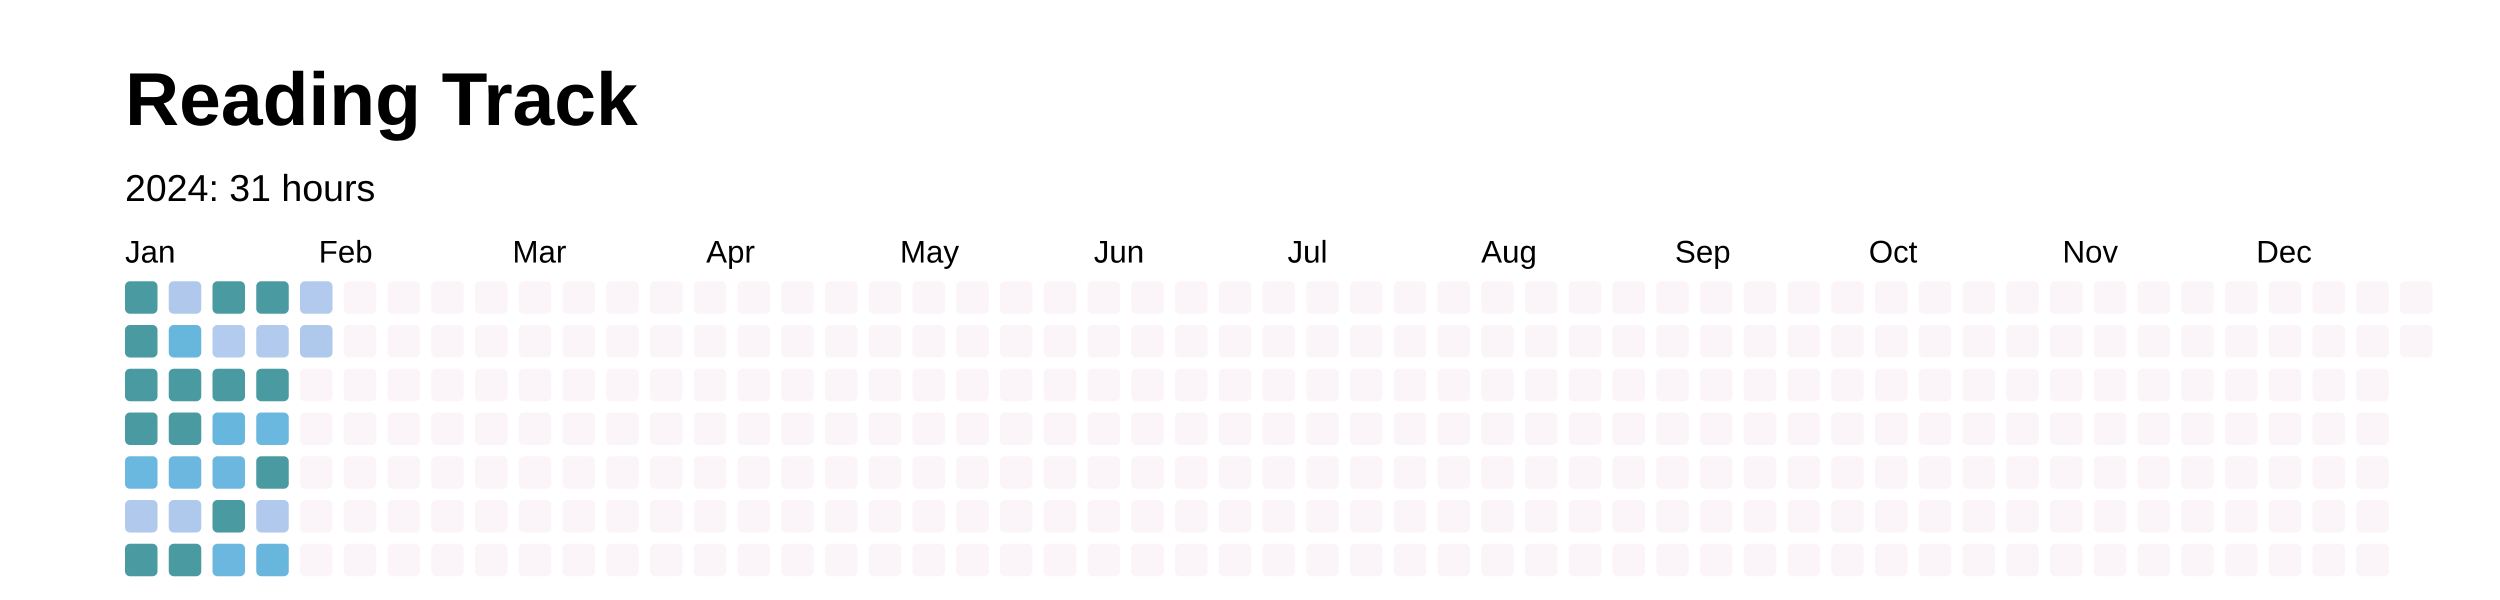
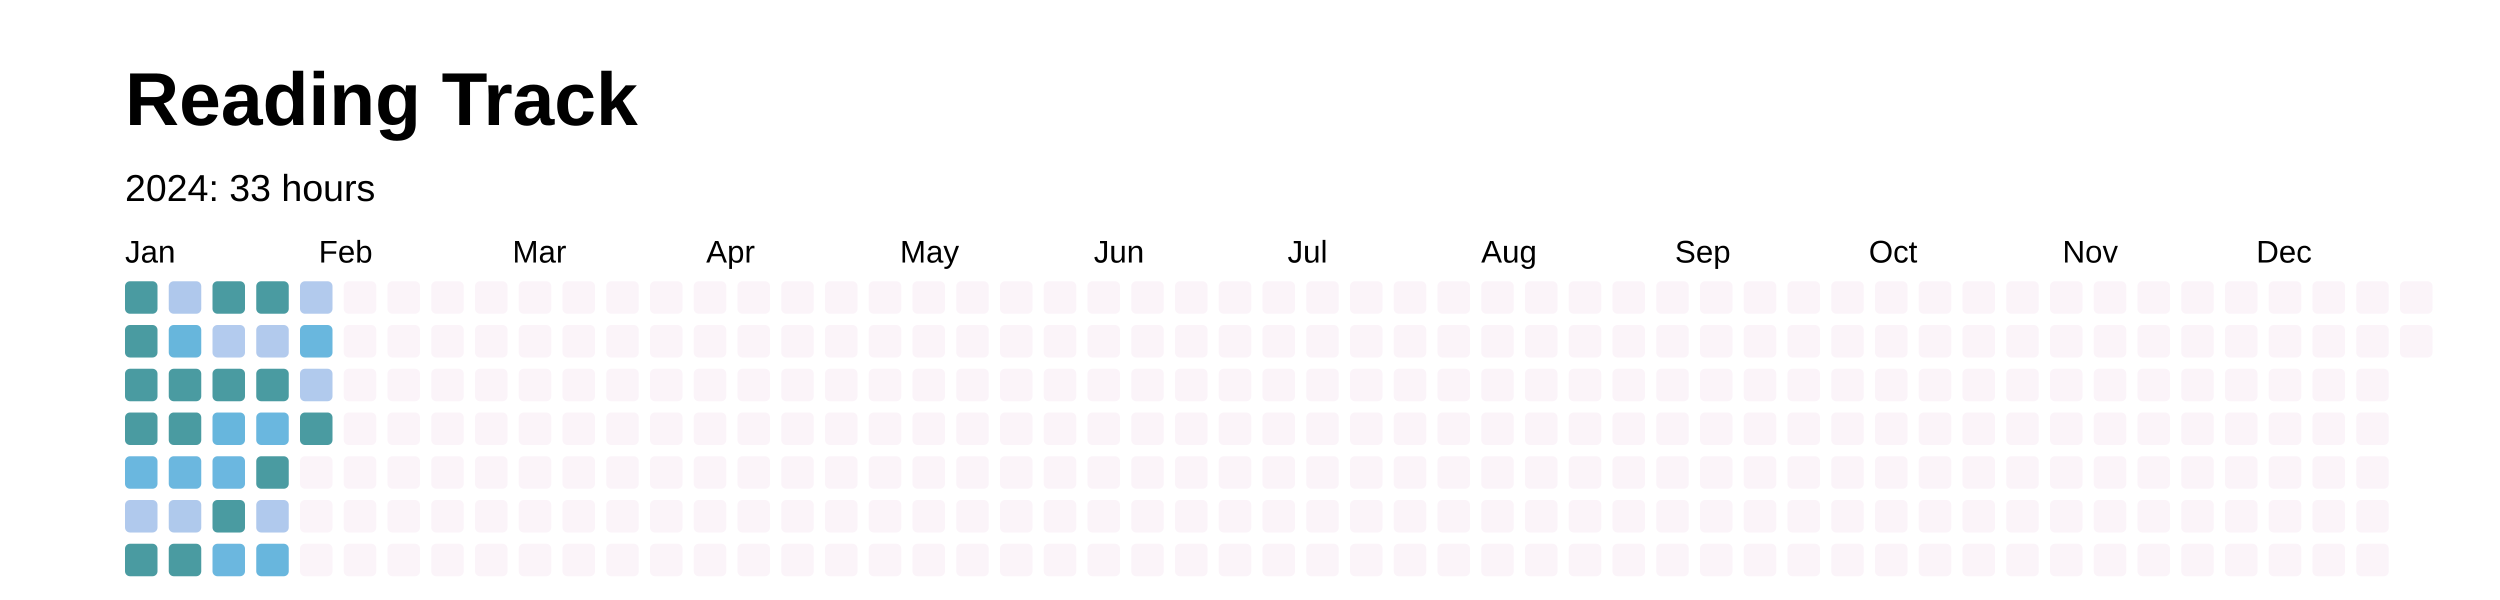
<svg xmlns="http://www.w3.org/2000/svg" baseProfile="full" height="48mm" version="1.1" viewBox="0,0,200,48" width="200mm">
  <defs />
  <rect fill="#FFFFFF" height="48" width="200" x="0" y="0" />
  <text fill="#000000" style="font-size:6px; font-family:Arial; font-weight:bold;" x="10" y="10">Reading Track</text>
-   <text dominant-baseline="hanging" fill="#000000" style="font-size:3.0px; font-family:Arial;" x="10" y="14">2024: 31 hours</text>
+   <text dominant-baseline="hanging" fill="#000000" style="font-size:3.0px; font-family:Arial;" x="10" y="14">2024: 33 hours</text>
  <text fill="#000000" style="font-size:2.5px; font-family:Arial" x="10.0" y="21.0">Jan</text>
  <text fill="#000000" style="font-size:2.5px; font-family:Arial" x="25.5" y="21.0">Feb</text>
  <text fill="#000000" style="font-size:2.5px; font-family:Arial" x="41.0" y="21.0">Mar</text>
  <text fill="#000000" style="font-size:2.5px; font-family:Arial" x="56.5" y="21.0">Apr</text>
  <text fill="#000000" style="font-size:2.5px; font-family:Arial" x="72.0" y="21.0">May</text>
  <text fill="#000000" style="font-size:2.5px; font-family:Arial" x="87.5" y="21.0">Jun</text>
  <text fill="#000000" style="font-size:2.5px; font-family:Arial" x="103.0" y="21.0">Jul</text>
  <text fill="#000000" style="font-size:2.5px; font-family:Arial" x="118.5" y="21.0">Aug</text>
  <text fill="#000000" style="font-size:2.5px; font-family:Arial" x="134.0" y="21.0">Sep</text>
  <text fill="#000000" style="font-size:2.5px; font-family:Arial" x="149.5" y="21.0">Oct</text>
  <text fill="#000000" style="font-size:2.5px; font-family:Arial" x="165.0" y="21.0">Nov</text>
  <text fill="#000000" style="font-size:2.5px; font-family:Arial" x="180.5" y="21.0">Dec</text>
  <rect fill="#4a9ba1" height="2.6" rx="0.4" ry="0.4" width="2.6" x="10.0" y="22.5" />
  <rect fill="#4a9ba1" height="2.6" rx="0.4" ry="0.4" width="2.6" x="10.0" y="26.0" />
  <rect fill="#4a9ba1" height="2.6" rx="0.4" ry="0.4" width="2.6" x="10.0" y="29.5" />
  <rect fill="#4a9ba1" height="2.6" rx="0.4" ry="0.4" width="2.6" x="10.0" y="33.0" />
  <rect fill="#6ab7df" height="2.6" rx="0.4" ry="0.4" width="2.6" x="10.0" y="36.5" />
  <rect fill="#b0c9ed" height="2.6" rx="0.4" ry="0.4" width="2.6" x="10.0" y="40.0" />
  <rect fill="#4a9ba1" height="2.6" rx="0.4" ry="0.4" width="2.6" x="10.0" y="43.5" />
  <rect fill="#afc8ec" height="2.6" rx="0.4" ry="0.4" width="2.6" x="13.5" y="22.5" />
  <rect fill="#67b6dc" height="2.6" rx="0.4" ry="0.4" width="2.6" x="13.5" y="26.0" />
  <rect fill="#4a9ba1" height="2.6" rx="0.4" ry="0.4" width="2.6" x="13.5" y="29.5" />
  <rect fill="#4a9ba1" height="2.6" rx="0.4" ry="0.4" width="2.6" x="13.5" y="33.0" />
  <rect fill="#6bb7df" height="2.6" rx="0.4" ry="0.4" width="2.6" x="13.5" y="36.5" />
  <rect fill="#afc9ec" height="2.6" rx="0.4" ry="0.4" width="2.6" x="13.5" y="40.0" />
  <rect fill="#4a9ba1" height="2.6" rx="0.4" ry="0.4" width="2.6" x="13.5" y="43.5" />
  <rect fill="#4a9ba1" height="2.6" rx="0.4" ry="0.4" width="2.6" x="17.0" y="22.5" />
  <rect fill="#b3cbee" height="2.6" rx="0.4" ry="0.4" width="2.6" x="17.0" y="26.0" />
  <rect fill="#4a9ba1" height="2.6" rx="0.4" ry="0.4" width="2.6" x="17.0" y="29.5" />
  <rect fill="#67b6dd" height="2.6" rx="0.4" ry="0.4" width="2.6" x="17.0" y="33.0" />
  <rect fill="#6bb7e0" height="2.6" rx="0.4" ry="0.4" width="2.6" x="17.0" y="36.5" />
  <rect fill="#4a9ba1" height="2.6" rx="0.4" ry="0.4" width="2.6" x="17.0" y="40.0" />
  <rect fill="#6bb7df" height="2.6" rx="0.4" ry="0.4" width="2.6" x="17.0" y="43.5" />
  <rect fill="#4a9ba1" height="2.6" rx="0.4" ry="0.4" width="2.6" x="20.5" y="22.5" />
  <rect fill="#b2caed" height="2.6" rx="0.4" ry="0.4" width="2.6" x="20.5" y="26.0" />
  <rect fill="#4a9ba1" height="2.6" rx="0.4" ry="0.4" width="2.6" x="20.5" y="29.5" />
  <rect fill="#6ab7df" height="2.6" rx="0.4" ry="0.4" width="2.6" x="20.5" y="33.0" />
  <rect fill="#4a9ba1" height="2.6" rx="0.4" ry="0.4" width="2.6" x="20.5" y="36.5" />
  <rect fill="#b0c9ed" height="2.6" rx="0.4" ry="0.4" width="2.6" x="20.5" y="40.0" />
  <rect fill="#68b6dd" height="2.6" rx="0.4" ry="0.4" width="2.6" x="20.5" y="43.5" />
  <rect fill="#b2caed" height="2.6" rx="0.4" ry="0.4" width="2.6" x="24.0" y="22.5" />
-   <rect fill="#afc9ec" height="2.6" rx="0.4" ry="0.4" width="2.6" x="24.0" y="26.0" />
-   <rect fill="#FBF4F9" height="2.6" rx="0.4" ry="0.4" width="2.6" x="24.0" y="29.5" />
-   <rect fill="#FBF4F9" height="2.6" rx="0.4" ry="0.4" width="2.6" x="24.0" y="33.0" />
+   <rect fill="#69b7de" height="2.6" rx="0.4" ry="0.4" width="2.6" x="24.0" y="26.0" />
+   <rect fill="#b1caed" height="2.6" rx="0.4" ry="0.4" width="2.6" x="24.0" y="29.5" />
+   <rect fill="#4a9ba1" height="2.6" rx="0.4" ry="0.4" width="2.6" x="24.0" y="33.0" />
  <rect fill="#FBF4F9" height="2.6" rx="0.4" ry="0.4" width="2.6" x="24.0" y="36.5" />
  <rect fill="#FBF4F9" height="2.6" rx="0.4" ry="0.4" width="2.6" x="24.0" y="40.0" />
  <rect fill="#FBF4F9" height="2.6" rx="0.4" ry="0.4" width="2.6" x="24.0" y="43.5" />
  <rect fill="#FBF4F9" height="2.6" rx="0.4" ry="0.4" width="2.6" x="27.5" y="22.5" />
  <rect fill="#FBF4F9" height="2.6" rx="0.4" ry="0.4" width="2.6" x="27.5" y="26.0" />
  <rect fill="#FBF4F9" height="2.6" rx="0.4" ry="0.4" width="2.6" x="27.5" y="29.5" />
  <rect fill="#FBF4F9" height="2.6" rx="0.4" ry="0.4" width="2.6" x="27.5" y="33.0" />
  <rect fill="#FBF4F9" height="2.6" rx="0.4" ry="0.4" width="2.6" x="27.5" y="36.5" />
  <rect fill="#FBF4F9" height="2.6" rx="0.4" ry="0.4" width="2.6" x="27.5" y="40.0" />
  <rect fill="#FBF4F9" height="2.6" rx="0.4" ry="0.4" width="2.6" x="27.5" y="43.5" />
  <rect fill="#FBF4F9" height="2.6" rx="0.4" ry="0.4" width="2.6" x="31.0" y="22.5" />
  <rect fill="#FBF4F9" height="2.6" rx="0.4" ry="0.4" width="2.6" x="31.0" y="26.0" />
  <rect fill="#FBF4F9" height="2.6" rx="0.4" ry="0.4" width="2.6" x="31.0" y="29.5" />
  <rect fill="#FBF4F9" height="2.6" rx="0.4" ry="0.4" width="2.6" x="31.0" y="33.0" />
  <rect fill="#FBF4F9" height="2.6" rx="0.4" ry="0.4" width="2.6" x="31.0" y="36.5" />
  <rect fill="#FBF4F9" height="2.6" rx="0.4" ry="0.4" width="2.6" x="31.0" y="40.0" />
  <rect fill="#FBF4F9" height="2.6" rx="0.4" ry="0.4" width="2.6" x="31.0" y="43.5" />
  <rect fill="#FBF4F9" height="2.6" rx="0.4" ry="0.4" width="2.6" x="34.5" y="22.5" />
  <rect fill="#FBF4F9" height="2.6" rx="0.4" ry="0.4" width="2.6" x="34.5" y="26.0" />
  <rect fill="#FBF4F9" height="2.6" rx="0.4" ry="0.4" width="2.6" x="34.5" y="29.5" />
  <rect fill="#FBF4F9" height="2.6" rx="0.4" ry="0.4" width="2.6" x="34.5" y="33.0" />
  <rect fill="#FBF4F9" height="2.6" rx="0.4" ry="0.4" width="2.6" x="34.5" y="36.5" />
  <rect fill="#FBF4F9" height="2.6" rx="0.4" ry="0.4" width="2.6" x="34.5" y="40.0" />
  <rect fill="#FBF4F9" height="2.6" rx="0.4" ry="0.4" width="2.6" x="34.5" y="43.5" />
  <rect fill="#FBF4F9" height="2.6" rx="0.4" ry="0.4" width="2.6" x="38.0" y="22.5" />
  <rect fill="#FBF4F9" height="2.6" rx="0.4" ry="0.4" width="2.6" x="38.0" y="26.0" />
  <rect fill="#FBF4F9" height="2.6" rx="0.4" ry="0.4" width="2.6" x="38.0" y="29.5" />
  <rect fill="#FBF4F9" height="2.6" rx="0.4" ry="0.4" width="2.6" x="38.0" y="33.0" />
  <rect fill="#FBF4F9" height="2.6" rx="0.4" ry="0.4" width="2.6" x="38.0" y="36.5" />
  <rect fill="#FBF4F9" height="2.6" rx="0.4" ry="0.4" width="2.6" x="38.0" y="40.0" />
  <rect fill="#FBF4F9" height="2.6" rx="0.4" ry="0.4" width="2.6" x="38.0" y="43.5" />
  <rect fill="#FBF4F9" height="2.6" rx="0.4" ry="0.4" width="2.6" x="41.5" y="22.5" />
  <rect fill="#FBF4F9" height="2.6" rx="0.4" ry="0.4" width="2.6" x="41.5" y="26.0" />
  <rect fill="#FBF4F9" height="2.6" rx="0.4" ry="0.4" width="2.6" x="41.5" y="29.5" />
  <rect fill="#FBF4F9" height="2.6" rx="0.4" ry="0.4" width="2.6" x="41.5" y="33.0" />
  <rect fill="#FBF4F9" height="2.6" rx="0.4" ry="0.4" width="2.6" x="41.5" y="36.5" />
  <rect fill="#FBF4F9" height="2.6" rx="0.4" ry="0.4" width="2.6" x="41.5" y="40.0" />
  <rect fill="#FBF4F9" height="2.6" rx="0.4" ry="0.4" width="2.6" x="41.5" y="43.5" />
  <rect fill="#FBF4F9" height="2.6" rx="0.4" ry="0.4" width="2.6" x="45.0" y="22.5" />
  <rect fill="#FBF4F9" height="2.6" rx="0.4" ry="0.4" width="2.6" x="45.0" y="26.0" />
  <rect fill="#FBF4F9" height="2.6" rx="0.4" ry="0.4" width="2.6" x="45.0" y="29.5" />
  <rect fill="#FBF4F9" height="2.6" rx="0.4" ry="0.4" width="2.6" x="45.0" y="33.0" />
  <rect fill="#FBF4F9" height="2.6" rx="0.4" ry="0.4" width="2.6" x="45.0" y="36.5" />
  <rect fill="#FBF4F9" height="2.6" rx="0.4" ry="0.4" width="2.6" x="45.0" y="40.0" />
  <rect fill="#FBF4F9" height="2.6" rx="0.4" ry="0.4" width="2.6" x="45.0" y="43.5" />
  <rect fill="#FBF4F9" height="2.6" rx="0.4" ry="0.4" width="2.6" x="48.5" y="22.5" />
  <rect fill="#FBF4F9" height="2.6" rx="0.4" ry="0.4" width="2.6" x="48.5" y="26.0" />
  <rect fill="#FBF4F9" height="2.6" rx="0.4" ry="0.4" width="2.6" x="48.5" y="29.5" />
  <rect fill="#FBF4F9" height="2.6" rx="0.4" ry="0.4" width="2.6" x="48.5" y="33.0" />
  <rect fill="#FBF4F9" height="2.6" rx="0.4" ry="0.4" width="2.6" x="48.5" y="36.5" />
  <rect fill="#FBF4F9" height="2.6" rx="0.4" ry="0.4" width="2.6" x="48.5" y="40.0" />
  <rect fill="#FBF4F9" height="2.6" rx="0.4" ry="0.4" width="2.6" x="48.5" y="43.5" />
  <rect fill="#FBF4F9" height="2.6" rx="0.4" ry="0.4" width="2.6" x="52.0" y="22.5" />
  <rect fill="#FBF4F9" height="2.6" rx="0.4" ry="0.4" width="2.6" x="52.0" y="26.0" />
  <rect fill="#FBF4F9" height="2.6" rx="0.4" ry="0.4" width="2.6" x="52.0" y="29.5" />
  <rect fill="#FBF4F9" height="2.6" rx="0.4" ry="0.4" width="2.6" x="52.0" y="33.0" />
  <rect fill="#FBF4F9" height="2.6" rx="0.4" ry="0.4" width="2.6" x="52.0" y="36.5" />
  <rect fill="#FBF4F9" height="2.6" rx="0.4" ry="0.4" width="2.6" x="52.0" y="40.0" />
  <rect fill="#FBF4F9" height="2.6" rx="0.4" ry="0.4" width="2.6" x="52.0" y="43.5" />
  <rect fill="#FBF4F9" height="2.6" rx="0.4" ry="0.4" width="2.6" x="55.5" y="22.5" />
  <rect fill="#FBF4F9" height="2.6" rx="0.4" ry="0.4" width="2.6" x="55.5" y="26.0" />
  <rect fill="#FBF4F9" height="2.6" rx="0.4" ry="0.4" width="2.6" x="55.5" y="29.5" />
  <rect fill="#FBF4F9" height="2.6" rx="0.4" ry="0.4" width="2.6" x="55.5" y="33.0" />
  <rect fill="#FBF4F9" height="2.6" rx="0.4" ry="0.4" width="2.6" x="55.5" y="36.5" />
  <rect fill="#FBF4F9" height="2.6" rx="0.4" ry="0.4" width="2.6" x="55.5" y="40.0" />
  <rect fill="#FBF4F9" height="2.6" rx="0.4" ry="0.4" width="2.6" x="55.5" y="43.5" />
  <rect fill="#FBF4F9" height="2.6" rx="0.4" ry="0.4" width="2.6" x="59.0" y="22.5" />
  <rect fill="#FBF4F9" height="2.6" rx="0.4" ry="0.4" width="2.6" x="59.0" y="26.0" />
  <rect fill="#FBF4F9" height="2.6" rx="0.4" ry="0.4" width="2.6" x="59.0" y="29.5" />
  <rect fill="#FBF4F9" height="2.6" rx="0.4" ry="0.4" width="2.6" x="59.0" y="33.0" />
  <rect fill="#FBF4F9" height="2.6" rx="0.4" ry="0.4" width="2.6" x="59.0" y="36.5" />
  <rect fill="#FBF4F9" height="2.6" rx="0.4" ry="0.4" width="2.6" x="59.0" y="40.0" />
  <rect fill="#FBF4F9" height="2.6" rx="0.4" ry="0.4" width="2.6" x="59.0" y="43.5" />
  <rect fill="#FBF4F9" height="2.6" rx="0.4" ry="0.4" width="2.6" x="62.5" y="22.5" />
  <rect fill="#FBF4F9" height="2.6" rx="0.4" ry="0.4" width="2.6" x="62.5" y="26.0" />
  <rect fill="#FBF4F9" height="2.6" rx="0.4" ry="0.4" width="2.6" x="62.5" y="29.5" />
  <rect fill="#FBF4F9" height="2.6" rx="0.4" ry="0.4" width="2.6" x="62.5" y="33.0" />
  <rect fill="#FBF4F9" height="2.6" rx="0.4" ry="0.4" width="2.6" x="62.5" y="36.5" />
  <rect fill="#FBF4F9" height="2.6" rx="0.4" ry="0.4" width="2.6" x="62.5" y="40.0" />
  <rect fill="#FBF4F9" height="2.6" rx="0.4" ry="0.4" width="2.6" x="62.5" y="43.5" />
  <rect fill="#FBF4F9" height="2.6" rx="0.4" ry="0.4" width="2.6" x="66.0" y="22.5" />
  <rect fill="#FBF4F9" height="2.6" rx="0.4" ry="0.4" width="2.6" x="66.0" y="26.0" />
  <rect fill="#FBF4F9" height="2.6" rx="0.4" ry="0.4" width="2.6" x="66.0" y="29.5" />
  <rect fill="#FBF4F9" height="2.6" rx="0.4" ry="0.4" width="2.6" x="66.0" y="33.0" />
  <rect fill="#FBF4F9" height="2.6" rx="0.4" ry="0.4" width="2.6" x="66.0" y="36.5" />
  <rect fill="#FBF4F9" height="2.6" rx="0.4" ry="0.4" width="2.6" x="66.0" y="40.0" />
  <rect fill="#FBF4F9" height="2.6" rx="0.4" ry="0.4" width="2.6" x="66.0" y="43.5" />
  <rect fill="#FBF4F9" height="2.6" rx="0.4" ry="0.4" width="2.6" x="69.5" y="22.5" />
  <rect fill="#FBF4F9" height="2.6" rx="0.4" ry="0.4" width="2.6" x="69.5" y="26.0" />
  <rect fill="#FBF4F9" height="2.6" rx="0.4" ry="0.4" width="2.6" x="69.5" y="29.5" />
  <rect fill="#FBF4F9" height="2.6" rx="0.4" ry="0.4" width="2.6" x="69.5" y="33.0" />
  <rect fill="#FBF4F9" height="2.6" rx="0.4" ry="0.4" width="2.6" x="69.5" y="36.5" />
  <rect fill="#FBF4F9" height="2.6" rx="0.4" ry="0.4" width="2.6" x="69.5" y="40.0" />
  <rect fill="#FBF4F9" height="2.6" rx="0.4" ry="0.4" width="2.6" x="69.5" y="43.5" />
  <rect fill="#FBF4F9" height="2.6" rx="0.4" ry="0.4" width="2.6" x="73.0" y="22.5" />
  <rect fill="#FBF4F9" height="2.6" rx="0.4" ry="0.4" width="2.6" x="73.0" y="26.0" />
  <rect fill="#FBF4F9" height="2.6" rx="0.4" ry="0.4" width="2.6" x="73.0" y="29.5" />
  <rect fill="#FBF4F9" height="2.6" rx="0.4" ry="0.4" width="2.6" x="73.0" y="33.0" />
  <rect fill="#FBF4F9" height="2.6" rx="0.4" ry="0.4" width="2.6" x="73.0" y="36.5" />
  <rect fill="#FBF4F9" height="2.6" rx="0.4" ry="0.4" width="2.6" x="73.0" y="40.0" />
  <rect fill="#FBF4F9" height="2.6" rx="0.4" ry="0.4" width="2.6" x="73.0" y="43.5" />
  <rect fill="#FBF4F9" height="2.6" rx="0.4" ry="0.4" width="2.6" x="76.5" y="22.5" />
  <rect fill="#FBF4F9" height="2.6" rx="0.4" ry="0.4" width="2.6" x="76.5" y="26.0" />
  <rect fill="#FBF4F9" height="2.6" rx="0.4" ry="0.4" width="2.6" x="76.5" y="29.5" />
  <rect fill="#FBF4F9" height="2.6" rx="0.4" ry="0.4" width="2.6" x="76.5" y="33.0" />
  <rect fill="#FBF4F9" height="2.6" rx="0.4" ry="0.4" width="2.6" x="76.5" y="36.5" />
  <rect fill="#FBF4F9" height="2.6" rx="0.4" ry="0.4" width="2.6" x="76.5" y="40.0" />
  <rect fill="#FBF4F9" height="2.6" rx="0.4" ry="0.4" width="2.6" x="76.5" y="43.5" />
  <rect fill="#FBF4F9" height="2.6" rx="0.4" ry="0.4" width="2.6" x="80.0" y="22.5" />
  <rect fill="#FBF4F9" height="2.6" rx="0.4" ry="0.4" width="2.6" x="80.0" y="26.0" />
  <rect fill="#FBF4F9" height="2.6" rx="0.4" ry="0.4" width="2.6" x="80.0" y="29.5" />
  <rect fill="#FBF4F9" height="2.6" rx="0.4" ry="0.4" width="2.6" x="80.0" y="33.0" />
  <rect fill="#FBF4F9" height="2.6" rx="0.4" ry="0.4" width="2.6" x="80.0" y="36.5" />
  <rect fill="#FBF4F9" height="2.6" rx="0.4" ry="0.4" width="2.6" x="80.0" y="40.0" />
  <rect fill="#FBF4F9" height="2.6" rx="0.4" ry="0.4" width="2.6" x="80.0" y="43.5" />
  <rect fill="#FBF4F9" height="2.6" rx="0.4" ry="0.4" width="2.6" x="83.5" y="22.5" />
  <rect fill="#FBF4F9" height="2.6" rx="0.4" ry="0.4" width="2.6" x="83.5" y="26.0" />
  <rect fill="#FBF4F9" height="2.6" rx="0.4" ry="0.4" width="2.6" x="83.5" y="29.5" />
  <rect fill="#FBF4F9" height="2.6" rx="0.4" ry="0.4" width="2.6" x="83.5" y="33.0" />
  <rect fill="#FBF4F9" height="2.6" rx="0.4" ry="0.4" width="2.6" x="83.5" y="36.5" />
  <rect fill="#FBF4F9" height="2.6" rx="0.4" ry="0.4" width="2.6" x="83.5" y="40.0" />
  <rect fill="#FBF4F9" height="2.6" rx="0.4" ry="0.4" width="2.6" x="83.5" y="43.5" />
  <rect fill="#FBF4F9" height="2.6" rx="0.4" ry="0.4" width="2.6" x="87.0" y="22.5" />
  <rect fill="#FBF4F9" height="2.6" rx="0.4" ry="0.4" width="2.6" x="87.0" y="26.0" />
  <rect fill="#FBF4F9" height="2.6" rx="0.4" ry="0.4" width="2.6" x="87.0" y="29.5" />
  <rect fill="#FBF4F9" height="2.6" rx="0.4" ry="0.4" width="2.6" x="87.0" y="33.0" />
  <rect fill="#FBF4F9" height="2.6" rx="0.4" ry="0.4" width="2.6" x="87.0" y="36.5" />
  <rect fill="#FBF4F9" height="2.6" rx="0.4" ry="0.4" width="2.6" x="87.0" y="40.0" />
  <rect fill="#FBF4F9" height="2.6" rx="0.4" ry="0.4" width="2.6" x="87.0" y="43.5" />
  <rect fill="#FBF4F9" height="2.6" rx="0.4" ry="0.4" width="2.6" x="90.5" y="22.5" />
  <rect fill="#FBF4F9" height="2.6" rx="0.4" ry="0.4" width="2.6" x="90.5" y="26.0" />
  <rect fill="#FBF4F9" height="2.6" rx="0.4" ry="0.4" width="2.6" x="90.5" y="29.5" />
  <rect fill="#FBF4F9" height="2.6" rx="0.4" ry="0.4" width="2.6" x="90.5" y="33.0" />
  <rect fill="#FBF4F9" height="2.6" rx="0.4" ry="0.4" width="2.6" x="90.5" y="36.5" />
  <rect fill="#FBF4F9" height="2.6" rx="0.4" ry="0.4" width="2.6" x="90.5" y="40.0" />
  <rect fill="#FBF4F9" height="2.6" rx="0.4" ry="0.4" width="2.6" x="90.5" y="43.5" />
  <rect fill="#FBF4F9" height="2.6" rx="0.4" ry="0.4" width="2.6" x="94.0" y="22.5" />
  <rect fill="#FBF4F9" height="2.6" rx="0.4" ry="0.4" width="2.6" x="94.0" y="26.0" />
  <rect fill="#FBF4F9" height="2.6" rx="0.4" ry="0.4" width="2.6" x="94.0" y="29.5" />
  <rect fill="#FBF4F9" height="2.6" rx="0.4" ry="0.4" width="2.6" x="94.0" y="33.0" />
  <rect fill="#FBF4F9" height="2.6" rx="0.4" ry="0.4" width="2.6" x="94.0" y="36.5" />
  <rect fill="#FBF4F9" height="2.6" rx="0.4" ry="0.4" width="2.6" x="94.0" y="40.0" />
  <rect fill="#FBF4F9" height="2.6" rx="0.4" ry="0.4" width="2.6" x="94.0" y="43.5" />
  <rect fill="#FBF4F9" height="2.6" rx="0.4" ry="0.4" width="2.6" x="97.5" y="22.5" />
  <rect fill="#FBF4F9" height="2.6" rx="0.4" ry="0.4" width="2.6" x="97.5" y="26.0" />
  <rect fill="#FBF4F9" height="2.6" rx="0.4" ry="0.4" width="2.6" x="97.5" y="29.5" />
  <rect fill="#FBF4F9" height="2.6" rx="0.4" ry="0.4" width="2.6" x="97.5" y="33.0" />
  <rect fill="#FBF4F9" height="2.6" rx="0.4" ry="0.4" width="2.6" x="97.5" y="36.5" />
  <rect fill="#FBF4F9" height="2.6" rx="0.4" ry="0.4" width="2.6" x="97.5" y="40.0" />
  <rect fill="#FBF4F9" height="2.6" rx="0.4" ry="0.4" width="2.6" x="97.5" y="43.5" />
  <rect fill="#FBF4F9" height="2.6" rx="0.4" ry="0.4" width="2.6" x="101.0" y="22.5" />
  <rect fill="#FBF4F9" height="2.6" rx="0.4" ry="0.4" width="2.6" x="101.0" y="26.0" />
  <rect fill="#FBF4F9" height="2.6" rx="0.4" ry="0.4" width="2.6" x="101.0" y="29.5" />
  <rect fill="#FBF4F9" height="2.6" rx="0.4" ry="0.4" width="2.6" x="101.0" y="33.0" />
  <rect fill="#FBF4F9" height="2.6" rx="0.4" ry="0.4" width="2.6" x="101.0" y="36.5" />
  <rect fill="#FBF4F9" height="2.6" rx="0.4" ry="0.4" width="2.6" x="101.0" y="40.0" />
  <rect fill="#FBF4F9" height="2.6" rx="0.4" ry="0.4" width="2.6" x="101.0" y="43.5" />
  <rect fill="#FBF4F9" height="2.6" rx="0.4" ry="0.4" width="2.6" x="104.5" y="22.5" />
  <rect fill="#FBF4F9" height="2.6" rx="0.4" ry="0.4" width="2.6" x="104.5" y="26.0" />
  <rect fill="#FBF4F9" height="2.6" rx="0.4" ry="0.4" width="2.6" x="104.5" y="29.5" />
  <rect fill="#FBF4F9" height="2.6" rx="0.4" ry="0.4" width="2.6" x="104.5" y="33.0" />
  <rect fill="#FBF4F9" height="2.6" rx="0.4" ry="0.4" width="2.6" x="104.5" y="36.5" />
  <rect fill="#FBF4F9" height="2.6" rx="0.4" ry="0.4" width="2.6" x="104.5" y="40.0" />
  <rect fill="#FBF4F9" height="2.6" rx="0.4" ry="0.4" width="2.6" x="104.5" y="43.5" />
  <rect fill="#FBF4F9" height="2.6" rx="0.4" ry="0.4" width="2.6" x="108.0" y="22.5" />
  <rect fill="#FBF4F9" height="2.6" rx="0.4" ry="0.4" width="2.6" x="108.0" y="26.0" />
  <rect fill="#FBF4F9" height="2.6" rx="0.4" ry="0.4" width="2.6" x="108.0" y="29.5" />
  <rect fill="#FBF4F9" height="2.6" rx="0.4" ry="0.4" width="2.6" x="108.0" y="33.0" />
  <rect fill="#FBF4F9" height="2.6" rx="0.4" ry="0.4" width="2.6" x="108.0" y="36.5" />
  <rect fill="#FBF4F9" height="2.6" rx="0.4" ry="0.4" width="2.6" x="108.0" y="40.0" />
  <rect fill="#FBF4F9" height="2.6" rx="0.4" ry="0.4" width="2.6" x="108.0" y="43.5" />
  <rect fill="#FBF4F9" height="2.6" rx="0.4" ry="0.4" width="2.6" x="111.5" y="22.5" />
  <rect fill="#FBF4F9" height="2.6" rx="0.4" ry="0.4" width="2.6" x="111.5" y="26.0" />
  <rect fill="#FBF4F9" height="2.6" rx="0.4" ry="0.4" width="2.6" x="111.5" y="29.5" />
  <rect fill="#FBF4F9" height="2.6" rx="0.4" ry="0.4" width="2.6" x="111.5" y="33.0" />
  <rect fill="#FBF4F9" height="2.6" rx="0.4" ry="0.4" width="2.6" x="111.5" y="36.5" />
  <rect fill="#FBF4F9" height="2.6" rx="0.4" ry="0.4" width="2.6" x="111.5" y="40.0" />
  <rect fill="#FBF4F9" height="2.6" rx="0.4" ry="0.4" width="2.6" x="111.5" y="43.5" />
  <rect fill="#FBF4F9" height="2.6" rx="0.4" ry="0.4" width="2.6" x="115.0" y="22.5" />
  <rect fill="#FBF4F9" height="2.6" rx="0.4" ry="0.4" width="2.6" x="115.0" y="26.0" />
  <rect fill="#FBF4F9" height="2.6" rx="0.4" ry="0.4" width="2.6" x="115.0" y="29.5" />
  <rect fill="#FBF4F9" height="2.6" rx="0.4" ry="0.4" width="2.6" x="115.0" y="33.0" />
  <rect fill="#FBF4F9" height="2.6" rx="0.4" ry="0.4" width="2.6" x="115.0" y="36.5" />
  <rect fill="#FBF4F9" height="2.6" rx="0.4" ry="0.4" width="2.6" x="115.0" y="40.0" />
  <rect fill="#FBF4F9" height="2.6" rx="0.4" ry="0.4" width="2.6" x="115.0" y="43.5" />
  <rect fill="#FBF4F9" height="2.6" rx="0.4" ry="0.4" width="2.6" x="118.5" y="22.5" />
  <rect fill="#FBF4F9" height="2.6" rx="0.4" ry="0.4" width="2.6" x="118.5" y="26.0" />
  <rect fill="#FBF4F9" height="2.6" rx="0.4" ry="0.4" width="2.6" x="118.5" y="29.5" />
  <rect fill="#FBF4F9" height="2.6" rx="0.4" ry="0.4" width="2.6" x="118.5" y="33.0" />
  <rect fill="#FBF4F9" height="2.6" rx="0.4" ry="0.4" width="2.6" x="118.5" y="36.5" />
  <rect fill="#FBF4F9" height="2.6" rx="0.4" ry="0.4" width="2.6" x="118.5" y="40.0" />
  <rect fill="#FBF4F9" height="2.6" rx="0.4" ry="0.4" width="2.6" x="118.5" y="43.5" />
  <rect fill="#FBF4F9" height="2.6" rx="0.4" ry="0.4" width="2.6" x="122.0" y="22.5" />
  <rect fill="#FBF4F9" height="2.6" rx="0.4" ry="0.4" width="2.6" x="122.0" y="26.0" />
  <rect fill="#FBF4F9" height="2.6" rx="0.4" ry="0.4" width="2.6" x="122.0" y="29.5" />
  <rect fill="#FBF4F9" height="2.6" rx="0.4" ry="0.4" width="2.6" x="122.0" y="33.0" />
  <rect fill="#FBF4F9" height="2.6" rx="0.4" ry="0.4" width="2.6" x="122.0" y="36.5" />
  <rect fill="#FBF4F9" height="2.6" rx="0.4" ry="0.4" width="2.6" x="122.0" y="40.0" />
  <rect fill="#FBF4F9" height="2.6" rx="0.4" ry="0.4" width="2.6" x="122.0" y="43.5" />
  <rect fill="#FBF4F9" height="2.6" rx="0.4" ry="0.4" width="2.6" x="125.5" y="22.5" />
  <rect fill="#FBF4F9" height="2.6" rx="0.4" ry="0.4" width="2.6" x="125.5" y="26.0" />
  <rect fill="#FBF4F9" height="2.6" rx="0.4" ry="0.4" width="2.6" x="125.5" y="29.5" />
  <rect fill="#FBF4F9" height="2.6" rx="0.4" ry="0.4" width="2.6" x="125.5" y="33.0" />
  <rect fill="#FBF4F9" height="2.6" rx="0.4" ry="0.4" width="2.6" x="125.5" y="36.5" />
  <rect fill="#FBF4F9" height="2.6" rx="0.4" ry="0.4" width="2.6" x="125.5" y="40.0" />
  <rect fill="#FBF4F9" height="2.6" rx="0.4" ry="0.4" width="2.6" x="125.5" y="43.5" />
  <rect fill="#FBF4F9" height="2.6" rx="0.4" ry="0.4" width="2.6" x="129.0" y="22.5" />
  <rect fill="#FBF4F9" height="2.6" rx="0.4" ry="0.4" width="2.6" x="129.0" y="26.0" />
  <rect fill="#FBF4F9" height="2.6" rx="0.4" ry="0.4" width="2.6" x="129.0" y="29.5" />
  <rect fill="#FBF4F9" height="2.6" rx="0.4" ry="0.4" width="2.6" x="129.0" y="33.0" />
  <rect fill="#FBF4F9" height="2.6" rx="0.4" ry="0.4" width="2.6" x="129.0" y="36.5" />
  <rect fill="#FBF4F9" height="2.6" rx="0.4" ry="0.4" width="2.6" x="129.0" y="40.0" />
  <rect fill="#FBF4F9" height="2.6" rx="0.4" ry="0.4" width="2.6" x="129.0" y="43.5" />
  <rect fill="#FBF4F9" height="2.6" rx="0.4" ry="0.4" width="2.6" x="132.5" y="22.5" />
  <rect fill="#FBF4F9" height="2.6" rx="0.4" ry="0.4" width="2.6" x="132.5" y="26.0" />
  <rect fill="#FBF4F9" height="2.6" rx="0.4" ry="0.4" width="2.6" x="132.5" y="29.5" />
  <rect fill="#FBF4F9" height="2.6" rx="0.4" ry="0.4" width="2.6" x="132.5" y="33.0" />
  <rect fill="#FBF4F9" height="2.6" rx="0.4" ry="0.4" width="2.6" x="132.5" y="36.5" />
  <rect fill="#FBF4F9" height="2.6" rx="0.4" ry="0.4" width="2.6" x="132.5" y="40.0" />
  <rect fill="#FBF4F9" height="2.6" rx="0.4" ry="0.4" width="2.6" x="132.5" y="43.5" />
  <rect fill="#FBF4F9" height="2.6" rx="0.4" ry="0.4" width="2.6" x="136.0" y="22.5" />
  <rect fill="#FBF4F9" height="2.6" rx="0.4" ry="0.4" width="2.6" x="136.0" y="26.0" />
  <rect fill="#FBF4F9" height="2.6" rx="0.4" ry="0.4" width="2.6" x="136.0" y="29.5" />
  <rect fill="#FBF4F9" height="2.6" rx="0.4" ry="0.4" width="2.6" x="136.0" y="33.0" />
  <rect fill="#FBF4F9" height="2.6" rx="0.4" ry="0.4" width="2.6" x="136.0" y="36.5" />
  <rect fill="#FBF4F9" height="2.6" rx="0.4" ry="0.4" width="2.6" x="136.0" y="40.0" />
  <rect fill="#FBF4F9" height="2.6" rx="0.4" ry="0.4" width="2.6" x="136.0" y="43.5" />
  <rect fill="#FBF4F9" height="2.6" rx="0.4" ry="0.4" width="2.6" x="139.5" y="22.5" />
  <rect fill="#FBF4F9" height="2.6" rx="0.4" ry="0.4" width="2.6" x="139.5" y="26.0" />
  <rect fill="#FBF4F9" height="2.6" rx="0.4" ry="0.4" width="2.6" x="139.5" y="29.5" />
  <rect fill="#FBF4F9" height="2.6" rx="0.4" ry="0.4" width="2.6" x="139.5" y="33.0" />
  <rect fill="#FBF4F9" height="2.6" rx="0.4" ry="0.4" width="2.6" x="139.5" y="36.5" />
  <rect fill="#FBF4F9" height="2.6" rx="0.4" ry="0.4" width="2.6" x="139.5" y="40.0" />
  <rect fill="#FBF4F9" height="2.6" rx="0.4" ry="0.4" width="2.6" x="139.5" y="43.5" />
  <rect fill="#FBF4F9" height="2.6" rx="0.4" ry="0.4" width="2.6" x="143.0" y="22.5" />
  <rect fill="#FBF4F9" height="2.6" rx="0.4" ry="0.4" width="2.6" x="143.0" y="26.0" />
  <rect fill="#FBF4F9" height="2.6" rx="0.4" ry="0.4" width="2.6" x="143.0" y="29.5" />
  <rect fill="#FBF4F9" height="2.6" rx="0.4" ry="0.4" width="2.6" x="143.0" y="33.0" />
  <rect fill="#FBF4F9" height="2.6" rx="0.4" ry="0.4" width="2.6" x="143.0" y="36.5" />
  <rect fill="#FBF4F9" height="2.6" rx="0.4" ry="0.4" width="2.6" x="143.0" y="40.0" />
  <rect fill="#FBF4F9" height="2.6" rx="0.4" ry="0.4" width="2.6" x="143.0" y="43.5" />
  <rect fill="#FBF4F9" height="2.6" rx="0.4" ry="0.4" width="2.6" x="146.5" y="22.5" />
  <rect fill="#FBF4F9" height="2.6" rx="0.4" ry="0.4" width="2.6" x="146.5" y="26.0" />
  <rect fill="#FBF4F9" height="2.6" rx="0.4" ry="0.4" width="2.6" x="146.5" y="29.5" />
  <rect fill="#FBF4F9" height="2.6" rx="0.4" ry="0.4" width="2.6" x="146.5" y="33.0" />
  <rect fill="#FBF4F9" height="2.6" rx="0.4" ry="0.4" width="2.6" x="146.5" y="36.5" />
  <rect fill="#FBF4F9" height="2.6" rx="0.4" ry="0.4" width="2.6" x="146.5" y="40.0" />
  <rect fill="#FBF4F9" height="2.6" rx="0.4" ry="0.4" width="2.6" x="146.5" y="43.5" />
  <rect fill="#FBF4F9" height="2.6" rx="0.4" ry="0.4" width="2.6" x="150.0" y="22.5" />
  <rect fill="#FBF4F9" height="2.6" rx="0.4" ry="0.4" width="2.6" x="150.0" y="26.0" />
  <rect fill="#FBF4F9" height="2.6" rx="0.4" ry="0.4" width="2.6" x="150.0" y="29.5" />
  <rect fill="#FBF4F9" height="2.6" rx="0.4" ry="0.4" width="2.6" x="150.0" y="33.0" />
  <rect fill="#FBF4F9" height="2.6" rx="0.4" ry="0.4" width="2.6" x="150.0" y="36.5" />
  <rect fill="#FBF4F9" height="2.6" rx="0.4" ry="0.4" width="2.6" x="150.0" y="40.0" />
  <rect fill="#FBF4F9" height="2.6" rx="0.4" ry="0.4" width="2.6" x="150.0" y="43.5" />
  <rect fill="#FBF4F9" height="2.6" rx="0.4" ry="0.4" width="2.6" x="153.5" y="22.5" />
  <rect fill="#FBF4F9" height="2.6" rx="0.4" ry="0.4" width="2.6" x="153.5" y="26.0" />
  <rect fill="#FBF4F9" height="2.6" rx="0.4" ry="0.4" width="2.6" x="153.5" y="29.5" />
  <rect fill="#FBF4F9" height="2.6" rx="0.4" ry="0.4" width="2.6" x="153.5" y="33.0" />
  <rect fill="#FBF4F9" height="2.6" rx="0.4" ry="0.4" width="2.6" x="153.5" y="36.5" />
  <rect fill="#FBF4F9" height="2.6" rx="0.4" ry="0.4" width="2.6" x="153.5" y="40.0" />
  <rect fill="#FBF4F9" height="2.6" rx="0.4" ry="0.4" width="2.6" x="153.5" y="43.5" />
  <rect fill="#FBF4F9" height="2.6" rx="0.4" ry="0.4" width="2.6" x="157.0" y="22.5" />
  <rect fill="#FBF4F9" height="2.6" rx="0.4" ry="0.4" width="2.6" x="157.0" y="26.0" />
  <rect fill="#FBF4F9" height="2.6" rx="0.4" ry="0.4" width="2.6" x="157.0" y="29.5" />
  <rect fill="#FBF4F9" height="2.6" rx="0.4" ry="0.4" width="2.6" x="157.0" y="33.0" />
  <rect fill="#FBF4F9" height="2.6" rx="0.4" ry="0.4" width="2.6" x="157.0" y="36.5" />
  <rect fill="#FBF4F9" height="2.6" rx="0.4" ry="0.4" width="2.6" x="157.0" y="40.0" />
  <rect fill="#FBF4F9" height="2.6" rx="0.4" ry="0.4" width="2.6" x="157.0" y="43.5" />
  <rect fill="#FBF4F9" height="2.6" rx="0.4" ry="0.4" width="2.6" x="160.5" y="22.5" />
  <rect fill="#FBF4F9" height="2.6" rx="0.4" ry="0.4" width="2.6" x="160.5" y="26.0" />
  <rect fill="#FBF4F9" height="2.6" rx="0.4" ry="0.4" width="2.6" x="160.5" y="29.5" />
  <rect fill="#FBF4F9" height="2.6" rx="0.4" ry="0.4" width="2.6" x="160.5" y="33.0" />
  <rect fill="#FBF4F9" height="2.6" rx="0.4" ry="0.4" width="2.6" x="160.5" y="36.5" />
  <rect fill="#FBF4F9" height="2.6" rx="0.4" ry="0.4" width="2.6" x="160.5" y="40.0" />
  <rect fill="#FBF4F9" height="2.6" rx="0.4" ry="0.4" width="2.6" x="160.5" y="43.5" />
  <rect fill="#FBF4F9" height="2.6" rx="0.4" ry="0.4" width="2.6" x="164.0" y="22.5" />
  <rect fill="#FBF4F9" height="2.6" rx="0.4" ry="0.4" width="2.6" x="164.0" y="26.0" />
  <rect fill="#FBF4F9" height="2.6" rx="0.4" ry="0.4" width="2.6" x="164.0" y="29.5" />
  <rect fill="#FBF4F9" height="2.6" rx="0.4" ry="0.4" width="2.6" x="164.0" y="33.0" />
  <rect fill="#FBF4F9" height="2.6" rx="0.4" ry="0.4" width="2.6" x="164.0" y="36.5" />
  <rect fill="#FBF4F9" height="2.6" rx="0.4" ry="0.4" width="2.6" x="164.0" y="40.0" />
  <rect fill="#FBF4F9" height="2.6" rx="0.4" ry="0.4" width="2.6" x="164.0" y="43.5" />
  <rect fill="#FBF4F9" height="2.6" rx="0.4" ry="0.4" width="2.6" x="167.5" y="22.5" />
  <rect fill="#FBF4F9" height="2.6" rx="0.4" ry="0.4" width="2.6" x="167.5" y="26.0" />
  <rect fill="#FBF4F9" height="2.6" rx="0.4" ry="0.4" width="2.6" x="167.5" y="29.5" />
  <rect fill="#FBF4F9" height="2.6" rx="0.4" ry="0.4" width="2.6" x="167.5" y="33.0" />
  <rect fill="#FBF4F9" height="2.6" rx="0.4" ry="0.4" width="2.6" x="167.5" y="36.5" />
  <rect fill="#FBF4F9" height="2.6" rx="0.4" ry="0.4" width="2.6" x="167.5" y="40.0" />
  <rect fill="#FBF4F9" height="2.6" rx="0.4" ry="0.4" width="2.6" x="167.5" y="43.5" />
  <rect fill="#FBF4F9" height="2.6" rx="0.4" ry="0.4" width="2.6" x="171.0" y="22.5" />
  <rect fill="#FBF4F9" height="2.6" rx="0.4" ry="0.4" width="2.6" x="171.0" y="26.0" />
  <rect fill="#FBF4F9" height="2.6" rx="0.4" ry="0.4" width="2.6" x="171.0" y="29.5" />
  <rect fill="#FBF4F9" height="2.6" rx="0.4" ry="0.4" width="2.6" x="171.0" y="33.0" />
  <rect fill="#FBF4F9" height="2.6" rx="0.4" ry="0.4" width="2.6" x="171.0" y="36.5" />
  <rect fill="#FBF4F9" height="2.6" rx="0.4" ry="0.4" width="2.6" x="171.0" y="40.0" />
  <rect fill="#FBF4F9" height="2.6" rx="0.4" ry="0.4" width="2.6" x="171.0" y="43.5" />
  <rect fill="#FBF4F9" height="2.6" rx="0.4" ry="0.4" width="2.6" x="174.5" y="22.5" />
  <rect fill="#FBF4F9" height="2.6" rx="0.4" ry="0.4" width="2.6" x="174.5" y="26.0" />
  <rect fill="#FBF4F9" height="2.6" rx="0.4" ry="0.4" width="2.6" x="174.5" y="29.5" />
  <rect fill="#FBF4F9" height="2.6" rx="0.4" ry="0.4" width="2.6" x="174.5" y="33.0" />
  <rect fill="#FBF4F9" height="2.6" rx="0.4" ry="0.4" width="2.6" x="174.5" y="36.5" />
  <rect fill="#FBF4F9" height="2.6" rx="0.4" ry="0.4" width="2.6" x="174.5" y="40.0" />
  <rect fill="#FBF4F9" height="2.6" rx="0.4" ry="0.4" width="2.6" x="174.5" y="43.5" />
  <rect fill="#FBF4F9" height="2.6" rx="0.4" ry="0.4" width="2.6" x="178.0" y="22.5" />
  <rect fill="#FBF4F9" height="2.6" rx="0.4" ry="0.4" width="2.6" x="178.0" y="26.0" />
  <rect fill="#FBF4F9" height="2.6" rx="0.4" ry="0.4" width="2.6" x="178.0" y="29.5" />
  <rect fill="#FBF4F9" height="2.6" rx="0.4" ry="0.4" width="2.6" x="178.0" y="33.0" />
  <rect fill="#FBF4F9" height="2.6" rx="0.4" ry="0.4" width="2.6" x="178.0" y="36.5" />
  <rect fill="#FBF4F9" height="2.6" rx="0.4" ry="0.4" width="2.6" x="178.0" y="40.0" />
  <rect fill="#FBF4F9" height="2.6" rx="0.4" ry="0.4" width="2.6" x="178.0" y="43.5" />
  <rect fill="#FBF4F9" height="2.6" rx="0.4" ry="0.4" width="2.6" x="181.5" y="22.5" />
  <rect fill="#FBF4F9" height="2.6" rx="0.4" ry="0.4" width="2.6" x="181.5" y="26.0" />
  <rect fill="#FBF4F9" height="2.6" rx="0.4" ry="0.4" width="2.6" x="181.5" y="29.5" />
  <rect fill="#FBF4F9" height="2.6" rx="0.4" ry="0.4" width="2.6" x="181.5" y="33.0" />
  <rect fill="#FBF4F9" height="2.6" rx="0.4" ry="0.4" width="2.6" x="181.5" y="36.5" />
  <rect fill="#FBF4F9" height="2.6" rx="0.4" ry="0.4" width="2.6" x="181.5" y="40.0" />
  <rect fill="#FBF4F9" height="2.6" rx="0.4" ry="0.4" width="2.6" x="181.5" y="43.5" />
  <rect fill="#FBF4F9" height="2.6" rx="0.4" ry="0.4" width="2.6" x="185.0" y="22.5" />
  <rect fill="#FBF4F9" height="2.6" rx="0.4" ry="0.4" width="2.6" x="185.0" y="26.0" />
  <rect fill="#FBF4F9" height="2.6" rx="0.4" ry="0.4" width="2.6" x="185.0" y="29.5" />
  <rect fill="#FBF4F9" height="2.6" rx="0.4" ry="0.4" width="2.6" x="185.0" y="33.0" />
  <rect fill="#FBF4F9" height="2.6" rx="0.4" ry="0.4" width="2.6" x="185.0" y="36.5" />
  <rect fill="#FBF4F9" height="2.6" rx="0.4" ry="0.4" width="2.6" x="185.0" y="40.0" />
  <rect fill="#FBF4F9" height="2.6" rx="0.4" ry="0.4" width="2.6" x="185.0" y="43.5" />
  <rect fill="#FBF4F9" height="2.6" rx="0.4" ry="0.4" width="2.6" x="188.5" y="22.5" />
  <rect fill="#FBF4F9" height="2.6" rx="0.4" ry="0.4" width="2.6" x="188.5" y="26.0" />
  <rect fill="#FBF4F9" height="2.6" rx="0.4" ry="0.4" width="2.6" x="188.5" y="29.5" />
  <rect fill="#FBF4F9" height="2.6" rx="0.4" ry="0.4" width="2.6" x="188.5" y="33.0" />
  <rect fill="#FBF4F9" height="2.6" rx="0.4" ry="0.4" width="2.6" x="188.5" y="36.5" />
  <rect fill="#FBF4F9" height="2.6" rx="0.4" ry="0.4" width="2.6" x="188.5" y="40.0" />
  <rect fill="#FBF4F9" height="2.6" rx="0.4" ry="0.4" width="2.6" x="188.5" y="43.5" />
  <rect fill="#FBF4F9" height="2.6" rx="0.4" ry="0.4" width="2.6" x="192.0" y="22.5" />
  <rect fill="#FBF4F9" height="2.6" rx="0.4" ry="0.4" width="2.6" x="192.0" y="26.0" />
</svg>
